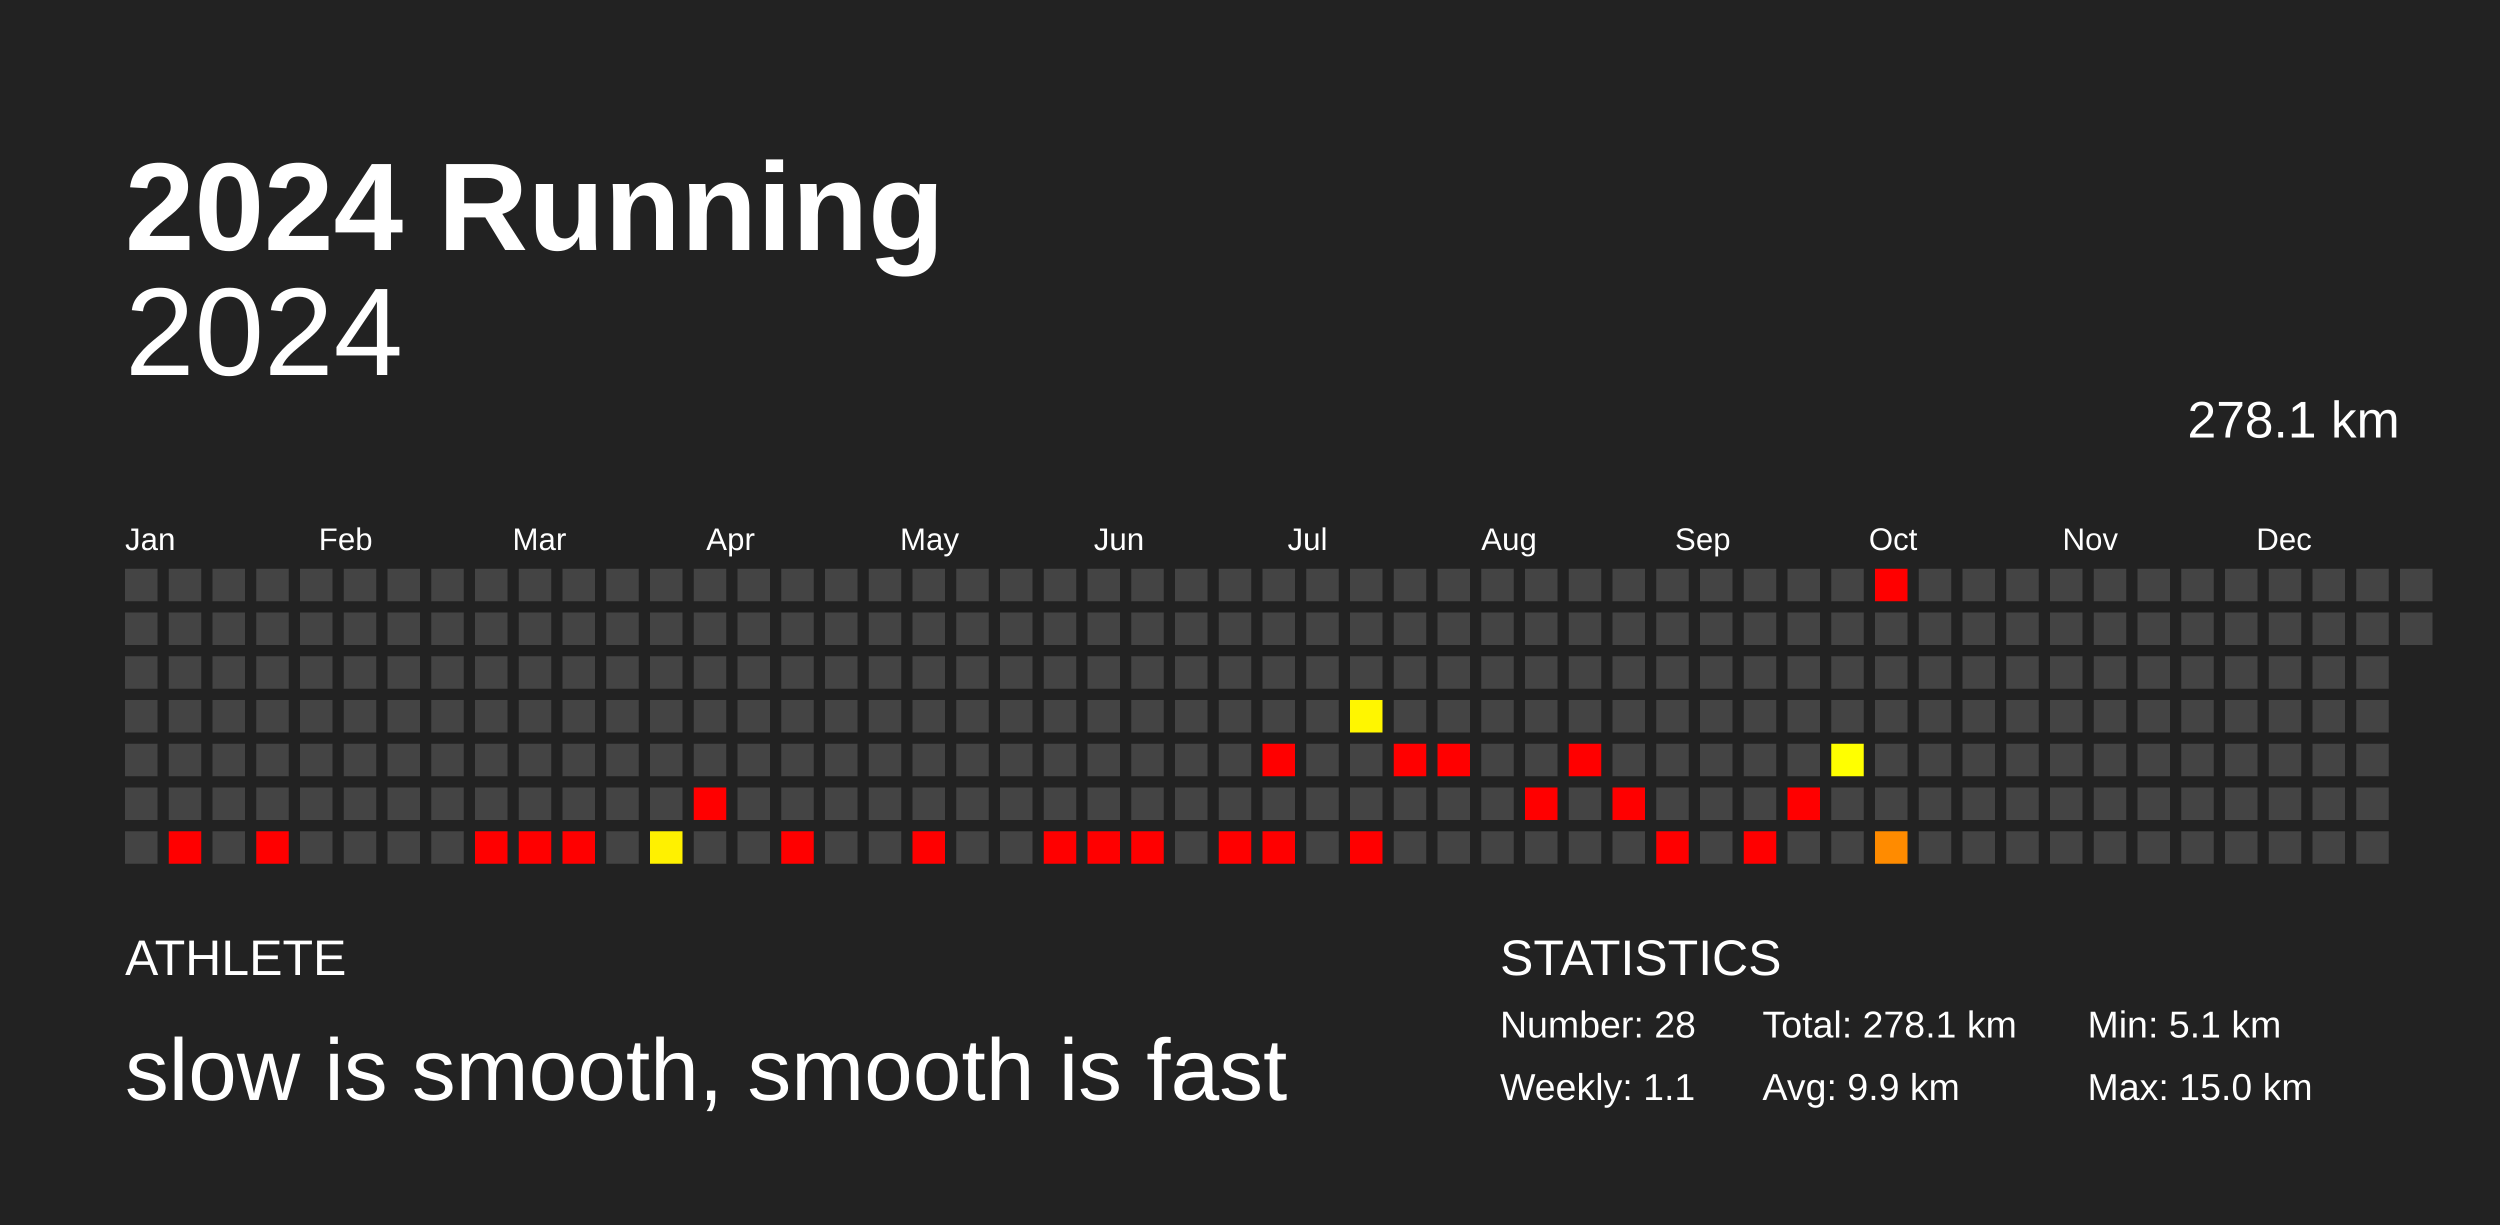
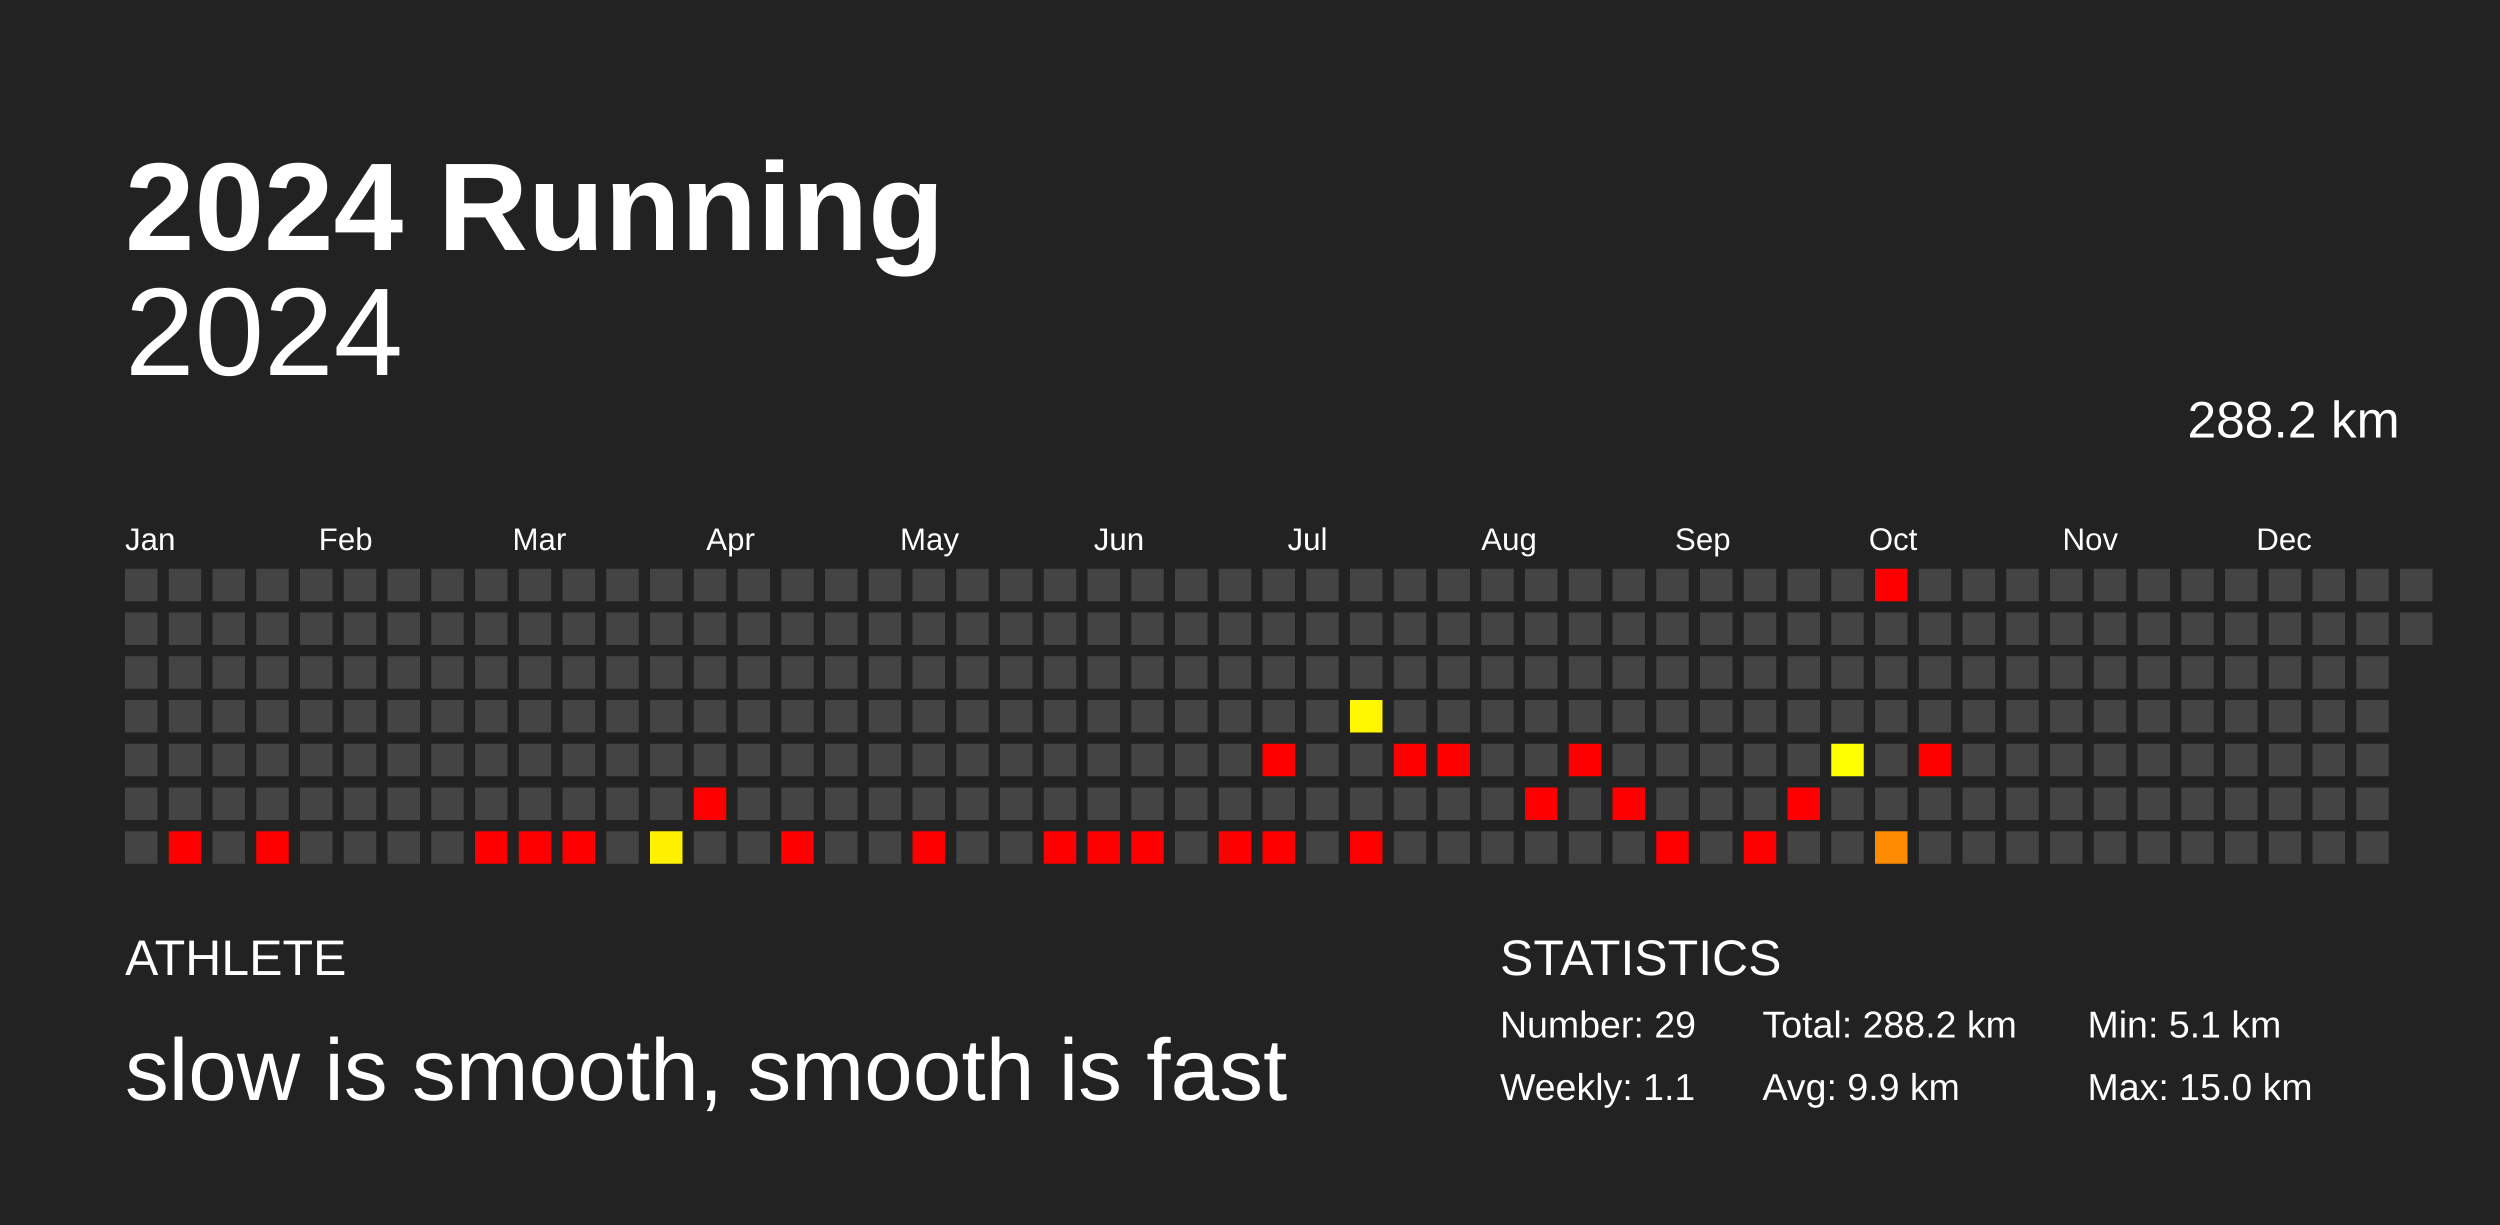
<svg xmlns="http://www.w3.org/2000/svg" baseProfile="full" height="98mm" version="1.1" viewBox="0,0,200,98" width="200mm">
  <defs />
  <rect fill="#222222" height="98" width="200" x="0" y="0" />
  <text fill="#FFFFFF" style="font-size:10px; font-family:Arial; font-weight:bold;" x="10" y="20">2024 Running</text>
  <text fill="#FFFFFF" style="font-size:4px; font-family:Arial" x="10" y="78">ATHLETE</text>
  <text fill="#FFFFFF" style="font-size:7px; font-family:Arial" x="10" y="88">slow is smooth, smooth is fast</text>
  <text fill="#FFFFFF" style="font-size:4px; font-family:Arial" x="120" y="78">STATISTICS</text>
-   <text fill="#FFFFFF" style="font-size:3px; font-family:Arial" x="120" y="83">Number: 28</text>
+   <text fill="#FFFFFF" style="font-size:3px; font-family:Arial" x="120" y="83">Number: 29</text>
  <text fill="#FFFFFF" style="font-size:3px; font-family:Arial" x="120" y="88">Weekly: 1.1</text>
-   <text fill="#FFFFFF" style="font-size:3px; font-family:Arial" x="141" y="83">Total: 278.1 km</text>
+   <text fill="#FFFFFF" style="font-size:3px; font-family:Arial" x="141" y="83">Total: 288.2 km</text>
  <text fill="#FFFFFF" style="font-size:3px; font-family:Arial" x="141" y="88">Avg: 9.9 km</text>
  <text fill="#FFFFFF" style="font-size:3px; font-family:Arial" x="167" y="83">Min: 5.1 km</text>
  <text fill="#FFFFFF" style="font-size:3px; font-family:Arial" x="167" y="88">Max: 15.0 km</text>
  <text alignment-baseline="hanging" fill="#FFFFFF" style="font-size:10.0px; font-family:Arial;" x="10" y="30">2024</text>
-   <text alignment-baseline="hanging" fill="#FFFFFF" style="font-size:4.125px; font-family:Arial;" x="175" y="35">278.1 km</text>
+   <text alignment-baseline="hanging" fill="#FFFFFF" style="font-size:4.125px; font-family:Arial;" x="175" y="35">288.2 km</text>
  <text fill="#FFFFFF" style="font-size:2.5px; font-family:Arial" x="10.0" y="44">Jan</text>
  <text fill="#FFFFFF" style="font-size:2.5px; font-family:Arial" x="25.5" y="44">Feb</text>
  <text fill="#FFFFFF" style="font-size:2.5px; font-family:Arial" x="41.0" y="44">Mar</text>
  <text fill="#FFFFFF" style="font-size:2.5px; font-family:Arial" x="56.5" y="44">Apr</text>
  <text fill="#FFFFFF" style="font-size:2.5px; font-family:Arial" x="72.0" y="44">May</text>
  <text fill="#FFFFFF" style="font-size:2.5px; font-family:Arial" x="87.5" y="44">Jun</text>
  <text fill="#FFFFFF" style="font-size:2.5px; font-family:Arial" x="103.0" y="44">Jul</text>
  <text fill="#FFFFFF" style="font-size:2.5px; font-family:Arial" x="118.5" y="44">Aug</text>
  <text fill="#FFFFFF" style="font-size:2.5px; font-family:Arial" x="134.0" y="44">Sep</text>
  <text fill="#FFFFFF" style="font-size:2.5px; font-family:Arial" x="149.5" y="44">Oct</text>
  <text fill="#FFFFFF" style="font-size:2.5px; font-family:Arial" x="165.0" y="44">Nov</text>
  <text fill="#FFFFFF" style="font-size:2.5px; font-family:Arial" x="180.5" y="44">Dec</text>
  <rect fill="#444444" height="2.6" width="2.6" x="10.0" y="45.5" />
  <rect fill="#444444" height="2.6" width="2.6" x="10.0" y="49.0" />
  <rect fill="#444444" height="2.6" width="2.6" x="10.0" y="52.5" />
  <rect fill="#444444" height="2.6" width="2.6" x="10.0" y="56.0" />
  <rect fill="#444444" height="2.6" width="2.6" x="10.0" y="59.5" />
  <rect fill="#444444" height="2.6" width="2.6" x="10.0" y="63.0" />
  <rect fill="#444444" height="2.6" width="2.6" x="10.0" y="66.5" />
  <rect fill="#444444" height="2.6" width="2.6" x="13.5" y="45.5" />
  <rect fill="#444444" height="2.6" width="2.6" x="13.5" y="49.0" />
  <rect fill="#444444" height="2.6" width="2.6" x="13.5" y="52.5" />
  <rect fill="#444444" height="2.6" width="2.6" x="13.5" y="56.0" />
  <rect fill="#444444" height="2.6" width="2.6" x="13.5" y="59.5" />
  <rect fill="#444444" height="2.6" width="2.6" x="13.5" y="63.0" />
  <rect fill="red" height="2.6" width="2.6" x="13.5" y="66.5" />
  <rect fill="#444444" height="2.6" width="2.6" x="17.0" y="45.5" />
  <rect fill="#444444" height="2.6" width="2.6" x="17.0" y="49.0" />
  <rect fill="#444444" height="2.6" width="2.6" x="17.0" y="52.5" />
  <rect fill="#444444" height="2.6" width="2.6" x="17.0" y="56.0" />
  <rect fill="#444444" height="2.6" width="2.6" x="17.0" y="59.5" />
  <rect fill="#444444" height="2.6" width="2.6" x="17.0" y="63.0" />
  <rect fill="#444444" height="2.6" width="2.6" x="17.0" y="66.5" />
  <rect fill="#444444" height="2.6" width="2.6" x="20.5" y="45.5" />
  <rect fill="#444444" height="2.6" width="2.6" x="20.5" y="49.0" />
  <rect fill="#444444" height="2.6" width="2.6" x="20.5" y="52.5" />
  <rect fill="#444444" height="2.6" width="2.6" x="20.5" y="56.0" />
  <rect fill="#444444" height="2.6" width="2.6" x="20.5" y="59.5" />
  <rect fill="#444444" height="2.6" width="2.6" x="20.5" y="63.0" />
  <rect fill="red" height="2.6" width="2.6" x="20.5" y="66.5" />
  <rect fill="#444444" height="2.6" width="2.6" x="24.0" y="45.5" />
  <rect fill="#444444" height="2.6" width="2.6" x="24.0" y="49.0" />
  <rect fill="#444444" height="2.6" width="2.6" x="24.0" y="52.5" />
  <rect fill="#444444" height="2.6" width="2.6" x="24.0" y="56.0" />
  <rect fill="#444444" height="2.6" width="2.6" x="24.0" y="59.5" />
  <rect fill="#444444" height="2.6" width="2.6" x="24.0" y="63.0" />
  <rect fill="#444444" height="2.6" width="2.6" x="24.0" y="66.5" />
  <rect fill="#444444" height="2.6" width="2.6" x="27.5" y="45.5" />
  <rect fill="#444444" height="2.6" width="2.6" x="27.5" y="49.0" />
  <rect fill="#444444" height="2.6" width="2.6" x="27.5" y="52.5" />
  <rect fill="#444444" height="2.6" width="2.6" x="27.5" y="56.0" />
  <rect fill="#444444" height="2.6" width="2.6" x="27.5" y="59.5" />
  <rect fill="#444444" height="2.6" width="2.6" x="27.5" y="63.0" />
  <rect fill="#444444" height="2.6" width="2.6" x="27.5" y="66.5" />
  <rect fill="#444444" height="2.6" width="2.6" x="31.0" y="45.5" />
  <rect fill="#444444" height="2.6" width="2.6" x="31.0" y="49.0" />
  <rect fill="#444444" height="2.6" width="2.6" x="31.0" y="52.5" />
  <rect fill="#444444" height="2.6" width="2.6" x="31.0" y="56.0" />
  <rect fill="#444444" height="2.6" width="2.6" x="31.0" y="59.5" />
  <rect fill="#444444" height="2.6" width="2.6" x="31.0" y="63.0" />
  <rect fill="#444444" height="2.6" width="2.6" x="31.0" y="66.5" />
  <rect fill="#444444" height="2.6" width="2.6" x="34.5" y="45.5" />
  <rect fill="#444444" height="2.6" width="2.6" x="34.5" y="49.0" />
  <rect fill="#444444" height="2.6" width="2.6" x="34.5" y="52.5" />
  <rect fill="#444444" height="2.6" width="2.6" x="34.5" y="56.0" />
  <rect fill="#444444" height="2.6" width="2.6" x="34.5" y="59.5" />
  <rect fill="#444444" height="2.6" width="2.6" x="34.5" y="63.0" />
  <rect fill="#444444" height="2.6" width="2.6" x="34.5" y="66.5" />
  <rect fill="#444444" height="2.6" width="2.6" x="38.0" y="45.5" />
  <rect fill="#444444" height="2.6" width="2.6" x="38.0" y="49.0" />
  <rect fill="#444444" height="2.6" width="2.6" x="38.0" y="52.5" />
  <rect fill="#444444" height="2.6" width="2.6" x="38.0" y="56.0" />
  <rect fill="#444444" height="2.6" width="2.6" x="38.0" y="59.5" />
  <rect fill="#444444" height="2.6" width="2.6" x="38.0" y="63.0" />
  <rect fill="red" height="2.6" width="2.6" x="38.0" y="66.5" />
  <rect fill="#444444" height="2.6" width="2.6" x="41.5" y="45.5" />
  <rect fill="#444444" height="2.6" width="2.6" x="41.5" y="49.0" />
  <rect fill="#444444" height="2.6" width="2.6" x="41.5" y="52.5" />
  <rect fill="#444444" height="2.6" width="2.6" x="41.5" y="56.0" />
  <rect fill="#444444" height="2.6" width="2.6" x="41.5" y="59.5" />
  <rect fill="#444444" height="2.6" width="2.6" x="41.5" y="63.0" />
  <rect fill="red" height="2.6" width="2.6" x="41.5" y="66.5" />
  <rect fill="#444444" height="2.6" width="2.6" x="45.0" y="45.5" />
  <rect fill="#444444" height="2.6" width="2.6" x="45.0" y="49.0" />
  <rect fill="#444444" height="2.6" width="2.6" x="45.0" y="52.5" />
  <rect fill="#444444" height="2.6" width="2.6" x="45.0" y="56.0" />
  <rect fill="#444444" height="2.6" width="2.6" x="45.0" y="59.5" />
  <rect fill="#444444" height="2.6" width="2.6" x="45.0" y="63.0" />
  <rect fill="red" height="2.6" width="2.6" x="45.0" y="66.5" />
  <rect fill="#444444" height="2.6" width="2.6" x="48.5" y="45.5" />
  <rect fill="#444444" height="2.6" width="2.6" x="48.5" y="49.0" />
  <rect fill="#444444" height="2.6" width="2.6" x="48.5" y="52.5" />
  <rect fill="#444444" height="2.6" width="2.6" x="48.5" y="56.0" />
  <rect fill="#444444" height="2.6" width="2.6" x="48.5" y="59.5" />
  <rect fill="#444444" height="2.6" width="2.6" x="48.5" y="63.0" />
  <rect fill="#444444" height="2.6" width="2.6" x="48.5" y="66.5" />
  <rect fill="#444444" height="2.6" width="2.6" x="52.0" y="45.5" />
  <rect fill="#444444" height="2.6" width="2.6" x="52.0" y="49.0" />
  <rect fill="#444444" height="2.6" width="2.6" x="52.0" y="52.5" />
  <rect fill="#444444" height="2.6" width="2.6" x="52.0" y="56.0" />
  <rect fill="#444444" height="2.6" width="2.6" x="52.0" y="59.5" />
  <rect fill="#444444" height="2.6" width="2.6" x="52.0" y="63.0" />
  <rect fill="#fff100" height="2.6" width="2.6" x="52.0" y="66.5" />
  <rect fill="#444444" height="2.6" width="2.6" x="55.5" y="45.5" />
  <rect fill="#444444" height="2.6" width="2.6" x="55.5" y="49.0" />
  <rect fill="#444444" height="2.6" width="2.6" x="55.5" y="52.5" />
  <rect fill="#444444" height="2.6" width="2.6" x="55.5" y="56.0" />
  <rect fill="#444444" height="2.6" width="2.6" x="55.5" y="59.5" />
  <rect fill="red" height="2.6" width="2.6" x="55.5" y="63.0" />
  <rect fill="#444444" height="2.6" width="2.6" x="55.5" y="66.5" />
  <rect fill="#444444" height="2.6" width="2.6" x="59.0" y="45.5" />
  <rect fill="#444444" height="2.6" width="2.6" x="59.0" y="49.0" />
  <rect fill="#444444" height="2.6" width="2.6" x="59.0" y="52.5" />
  <rect fill="#444444" height="2.6" width="2.6" x="59.0" y="56.0" />
  <rect fill="#444444" height="2.6" width="2.6" x="59.0" y="59.5" />
  <rect fill="#444444" height="2.6" width="2.6" x="59.0" y="63.0" />
  <rect fill="#444444" height="2.6" width="2.6" x="59.0" y="66.5" />
  <rect fill="#444444" height="2.6" width="2.6" x="62.5" y="45.5" />
  <rect fill="#444444" height="2.6" width="2.6" x="62.5" y="49.0" />
  <rect fill="#444444" height="2.6" width="2.6" x="62.5" y="52.5" />
  <rect fill="#444444" height="2.6" width="2.6" x="62.5" y="56.0" />
  <rect fill="#444444" height="2.6" width="2.6" x="62.5" y="59.5" />
  <rect fill="#444444" height="2.6" width="2.6" x="62.5" y="63.0" />
  <rect fill="red" height="2.6" width="2.6" x="62.5" y="66.5" />
  <rect fill="#444444" height="2.6" width="2.6" x="66.0" y="45.5" />
  <rect fill="#444444" height="2.6" width="2.6" x="66.0" y="49.0" />
  <rect fill="#444444" height="2.6" width="2.6" x="66.0" y="52.5" />
  <rect fill="#444444" height="2.6" width="2.6" x="66.0" y="56.0" />
  <rect fill="#444444" height="2.6" width="2.6" x="66.0" y="59.5" />
  <rect fill="#444444" height="2.6" width="2.6" x="66.0" y="63.0" />
  <rect fill="#444444" height="2.6" width="2.6" x="66.0" y="66.5" />
  <rect fill="#444444" height="2.6" width="2.6" x="69.5" y="45.5" />
  <rect fill="#444444" height="2.6" width="2.6" x="69.5" y="49.0" />
  <rect fill="#444444" height="2.6" width="2.6" x="69.5" y="52.5" />
  <rect fill="#444444" height="2.6" width="2.6" x="69.5" y="56.0" />
  <rect fill="#444444" height="2.6" width="2.6" x="69.5" y="59.5" />
  <rect fill="#444444" height="2.6" width="2.6" x="69.5" y="63.0" />
  <rect fill="#444444" height="2.6" width="2.6" x="69.5" y="66.5" />
  <rect fill="#444444" height="2.6" width="2.6" x="73.0" y="45.5" />
  <rect fill="#444444" height="2.6" width="2.6" x="73.0" y="49.0" />
  <rect fill="#444444" height="2.6" width="2.6" x="73.0" y="52.5" />
  <rect fill="#444444" height="2.6" width="2.6" x="73.0" y="56.0" />
  <rect fill="#444444" height="2.6" width="2.6" x="73.0" y="59.5" />
  <rect fill="#444444" height="2.6" width="2.6" x="73.0" y="63.0" />
  <rect fill="red" height="2.6" width="2.6" x="73.0" y="66.5" />
  <rect fill="#444444" height="2.6" width="2.6" x="76.5" y="45.5" />
  <rect fill="#444444" height="2.6" width="2.6" x="76.5" y="49.0" />
  <rect fill="#444444" height="2.6" width="2.6" x="76.5" y="52.5" />
  <rect fill="#444444" height="2.6" width="2.6" x="76.5" y="56.0" />
  <rect fill="#444444" height="2.6" width="2.6" x="76.5" y="59.5" />
  <rect fill="#444444" height="2.6" width="2.6" x="76.5" y="63.0" />
  <rect fill="#444444" height="2.6" width="2.6" x="76.5" y="66.5" />
  <rect fill="#444444" height="2.6" width="2.6" x="80.0" y="45.5" />
  <rect fill="#444444" height="2.6" width="2.6" x="80.0" y="49.0" />
  <rect fill="#444444" height="2.6" width="2.6" x="80.0" y="52.5" />
  <rect fill="#444444" height="2.6" width="2.6" x="80.0" y="56.0" />
  <rect fill="#444444" height="2.6" width="2.6" x="80.0" y="59.5" />
  <rect fill="#444444" height="2.6" width="2.6" x="80.0" y="63.0" />
  <rect fill="#444444" height="2.6" width="2.6" x="80.0" y="66.5" />
  <rect fill="#444444" height="2.6" width="2.6" x="83.5" y="45.5" />
  <rect fill="#444444" height="2.6" width="2.6" x="83.5" y="49.0" />
  <rect fill="#444444" height="2.6" width="2.6" x="83.5" y="52.5" />
  <rect fill="#444444" height="2.6" width="2.6" x="83.5" y="56.0" />
  <rect fill="#444444" height="2.6" width="2.6" x="83.5" y="59.5" />
  <rect fill="#444444" height="2.6" width="2.6" x="83.5" y="63.0" />
  <rect fill="red" height="2.6" width="2.6" x="83.5" y="66.5" />
  <rect fill="#444444" height="2.6" width="2.6" x="87.0" y="45.5" />
  <rect fill="#444444" height="2.6" width="2.6" x="87.0" y="49.0" />
  <rect fill="#444444" height="2.6" width="2.6" x="87.0" y="52.5" />
  <rect fill="#444444" height="2.6" width="2.6" x="87.0" y="56.0" />
  <rect fill="#444444" height="2.6" width="2.6" x="87.0" y="59.5" />
  <rect fill="#444444" height="2.6" width="2.6" x="87.0" y="63.0" />
  <rect fill="red" height="2.6" width="2.6" x="87.0" y="66.5" />
  <rect fill="#444444" height="2.6" width="2.6" x="90.5" y="45.5" />
  <rect fill="#444444" height="2.6" width="2.6" x="90.5" y="49.0" />
  <rect fill="#444444" height="2.6" width="2.6" x="90.5" y="52.5" />
  <rect fill="#444444" height="2.6" width="2.6" x="90.5" y="56.0" />
  <rect fill="#444444" height="2.6" width="2.6" x="90.5" y="59.5" />
  <rect fill="#444444" height="2.6" width="2.6" x="90.5" y="63.0" />
  <rect fill="red" height="2.6" width="2.6" x="90.5" y="66.5" />
  <rect fill="#444444" height="2.6" width="2.6" x="94.0" y="45.5" />
  <rect fill="#444444" height="2.6" width="2.6" x="94.0" y="49.0" />
  <rect fill="#444444" height="2.6" width="2.6" x="94.0" y="52.5" />
  <rect fill="#444444" height="2.6" width="2.6" x="94.0" y="56.0" />
  <rect fill="#444444" height="2.6" width="2.6" x="94.0" y="59.5" />
  <rect fill="#444444" height="2.6" width="2.6" x="94.0" y="63.0" />
  <rect fill="#444444" height="2.6" width="2.6" x="94.0" y="66.5" />
  <rect fill="#444444" height="2.6" width="2.6" x="97.5" y="45.5" />
  <rect fill="#444444" height="2.6" width="2.6" x="97.5" y="49.0" />
  <rect fill="#444444" height="2.6" width="2.6" x="97.5" y="52.5" />
  <rect fill="#444444" height="2.6" width="2.6" x="97.5" y="56.0" />
  <rect fill="#444444" height="2.6" width="2.6" x="97.5" y="59.5" />
  <rect fill="#444444" height="2.6" width="2.6" x="97.5" y="63.0" />
  <rect fill="red" height="2.6" width="2.6" x="97.5" y="66.5" />
  <rect fill="#444444" height="2.6" width="2.6" x="101.0" y="45.5" />
  <rect fill="#444444" height="2.6" width="2.6" x="101.0" y="49.0" />
  <rect fill="#444444" height="2.6" width="2.6" x="101.0" y="52.5" />
  <rect fill="#444444" height="2.6" width="2.6" x="101.0" y="56.0" />
  <rect fill="red" height="2.6" width="2.6" x="101.0" y="59.5" />
  <rect fill="#444444" height="2.6" width="2.6" x="101.0" y="63.0" />
  <rect fill="red" height="2.6" width="2.6" x="101.0" y="66.5" />
  <rect fill="#444444" height="2.6" width="2.6" x="104.5" y="45.5" />
  <rect fill="#444444" height="2.6" width="2.6" x="104.5" y="49.0" />
  <rect fill="#444444" height="2.6" width="2.6" x="104.5" y="52.5" />
  <rect fill="#444444" height="2.6" width="2.6" x="104.5" y="56.0" />
  <rect fill="#444444" height="2.6" width="2.6" x="104.5" y="59.5" />
  <rect fill="#444444" height="2.6" width="2.6" x="104.5" y="63.0" />
  <rect fill="#444444" height="2.6" width="2.6" x="104.5" y="66.5" />
  <rect fill="#444444" height="2.6" width="2.6" x="108.0" y="45.5" />
  <rect fill="#444444" height="2.6" width="2.6" x="108.0" y="49.0" />
  <rect fill="#444444" height="2.6" width="2.6" x="108.0" y="52.5" />
  <rect fill="#fff600" height="2.6" width="2.6" x="108.0" y="56.0" />
  <rect fill="#444444" height="2.6" width="2.6" x="108.0" y="59.5" />
  <rect fill="#444444" height="2.6" width="2.6" x="108.0" y="63.0" />
  <rect fill="red" height="2.6" width="2.6" x="108.0" y="66.5" />
  <rect fill="#444444" height="2.6" width="2.6" x="111.5" y="45.5" />
  <rect fill="#444444" height="2.6" width="2.6" x="111.5" y="49.0" />
  <rect fill="#444444" height="2.6" width="2.6" x="111.5" y="52.5" />
  <rect fill="#444444" height="2.6" width="2.6" x="111.5" y="56.0" />
  <rect fill="red" height="2.6" width="2.6" x="111.5" y="59.5" />
  <rect fill="#444444" height="2.6" width="2.6" x="111.5" y="63.0" />
  <rect fill="#444444" height="2.6" width="2.6" x="111.5" y="66.5" />
  <rect fill="#444444" height="2.6" width="2.6" x="115.0" y="45.5" />
  <rect fill="#444444" height="2.6" width="2.6" x="115.0" y="49.0" />
  <rect fill="#444444" height="2.6" width="2.6" x="115.0" y="52.5" />
  <rect fill="#444444" height="2.6" width="2.6" x="115.0" y="56.0" />
  <rect fill="red" height="2.6" width="2.6" x="115.0" y="59.5" />
  <rect fill="#444444" height="2.6" width="2.6" x="115.0" y="63.0" />
  <rect fill="#444444" height="2.6" width="2.6" x="115.0" y="66.5" />
  <rect fill="#444444" height="2.6" width="2.6" x="118.5" y="45.5" />
  <rect fill="#444444" height="2.6" width="2.6" x="118.5" y="49.0" />
  <rect fill="#444444" height="2.6" width="2.6" x="118.5" y="52.5" />
  <rect fill="#444444" height="2.6" width="2.6" x="118.5" y="56.0" />
  <rect fill="#444444" height="2.6" width="2.6" x="118.5" y="59.5" />
  <rect fill="#444444" height="2.6" width="2.6" x="118.5" y="63.0" />
  <rect fill="#444444" height="2.6" width="2.6" x="118.5" y="66.5" />
  <rect fill="#444444" height="2.6" width="2.6" x="122.0" y="45.5" />
  <rect fill="#444444" height="2.6" width="2.6" x="122.0" y="49.0" />
  <rect fill="#444444" height="2.6" width="2.6" x="122.0" y="52.5" />
  <rect fill="#444444" height="2.6" width="2.6" x="122.0" y="56.0" />
  <rect fill="#444444" height="2.6" width="2.6" x="122.0" y="59.5" />
  <rect fill="red" height="2.6" width="2.6" x="122.0" y="63.0" />
  <rect fill="#444444" height="2.6" width="2.6" x="122.0" y="66.5" />
  <rect fill="#444444" height="2.6" width="2.6" x="125.5" y="45.5" />
  <rect fill="#444444" height="2.6" width="2.6" x="125.5" y="49.0" />
  <rect fill="#444444" height="2.6" width="2.6" x="125.5" y="52.5" />
  <rect fill="#444444" height="2.6" width="2.6" x="125.5" y="56.0" />
  <rect fill="red" height="2.6" width="2.6" x="125.5" y="59.5" />
  <rect fill="#444444" height="2.6" width="2.6" x="125.5" y="63.0" />
  <rect fill="#444444" height="2.6" width="2.6" x="125.5" y="66.5" />
  <rect fill="#444444" height="2.6" width="2.6" x="129.0" y="45.5" />
  <rect fill="#444444" height="2.6" width="2.6" x="129.0" y="49.0" />
  <rect fill="#444444" height="2.6" width="2.6" x="129.0" y="52.5" />
  <rect fill="#444444" height="2.6" width="2.6" x="129.0" y="56.0" />
  <rect fill="#444444" height="2.6" width="2.6" x="129.0" y="59.5" />
  <rect fill="red" height="2.6" width="2.6" x="129.0" y="63.0" />
  <rect fill="#444444" height="2.6" width="2.6" x="129.0" y="66.5" />
  <rect fill="#444444" height="2.6" width="2.6" x="132.5" y="45.5" />
  <rect fill="#444444" height="2.6" width="2.6" x="132.5" y="49.0" />
  <rect fill="#444444" height="2.6" width="2.6" x="132.5" y="52.5" />
  <rect fill="#444444" height="2.6" width="2.6" x="132.5" y="56.0" />
  <rect fill="#444444" height="2.6" width="2.6" x="132.5" y="59.5" />
  <rect fill="#444444" height="2.6" width="2.6" x="132.5" y="63.0" />
  <rect fill="red" height="2.6" width="2.6" x="132.5" y="66.5" />
  <rect fill="#444444" height="2.6" width="2.6" x="136.0" y="45.5" />
  <rect fill="#444444" height="2.6" width="2.6" x="136.0" y="49.0" />
  <rect fill="#444444" height="2.6" width="2.6" x="136.0" y="52.5" />
  <rect fill="#444444" height="2.6" width="2.6" x="136.0" y="56.0" />
  <rect fill="#444444" height="2.6" width="2.6" x="136.0" y="59.5" />
  <rect fill="#444444" height="2.6" width="2.6" x="136.0" y="63.0" />
  <rect fill="#444444" height="2.6" width="2.6" x="136.0" y="66.5" />
  <rect fill="#444444" height="2.6" width="2.6" x="139.5" y="45.5" />
  <rect fill="#444444" height="2.6" width="2.6" x="139.5" y="49.0" />
  <rect fill="#444444" height="2.6" width="2.6" x="139.5" y="52.5" />
  <rect fill="#444444" height="2.6" width="2.6" x="139.5" y="56.0" />
  <rect fill="#444444" height="2.6" width="2.6" x="139.5" y="59.5" />
  <rect fill="#444444" height="2.6" width="2.6" x="139.5" y="63.0" />
  <rect fill="red" height="2.6" width="2.6" x="139.5" y="66.5" />
  <rect fill="#444444" height="2.6" width="2.6" x="143.0" y="45.5" />
  <rect fill="#444444" height="2.6" width="2.6" x="143.0" y="49.0" />
  <rect fill="#444444" height="2.6" width="2.6" x="143.0" y="52.5" />
  <rect fill="#444444" height="2.6" width="2.6" x="143.0" y="56.0" />
  <rect fill="#444444" height="2.6" width="2.6" x="143.0" y="59.5" />
  <rect fill="red" height="2.6" width="2.6" x="143.0" y="63.0" />
  <rect fill="#444444" height="2.6" width="2.6" x="143.0" y="66.5" />
  <rect fill="#444444" height="2.6" width="2.6" x="146.5" y="45.5" />
  <rect fill="#444444" height="2.6" width="2.6" x="146.5" y="49.0" />
  <rect fill="#444444" height="2.6" width="2.6" x="146.5" y="52.5" />
  <rect fill="#444444" height="2.6" width="2.6" x="146.5" y="56.0" />
  <rect fill="#ffff00" height="2.6" width="2.6" x="146.5" y="59.5" />
  <rect fill="#444444" height="2.6" width="2.6" x="146.5" y="63.0" />
  <rect fill="#444444" height="2.6" width="2.6" x="146.5" y="66.5" />
  <rect fill="red" height="2.6" width="2.6" x="150.0" y="45.5" />
  <rect fill="#444444" height="2.6" width="2.6" x="150.0" y="49.0" />
  <rect fill="#444444" height="2.6" width="2.6" x="150.0" y="52.5" />
  <rect fill="#444444" height="2.6" width="2.6" x="150.0" y="56.0" />
  <rect fill="#444444" height="2.6" width="2.6" x="150.0" y="59.5" />
  <rect fill="#444444" height="2.6" width="2.6" x="150.0" y="63.0" />
  <rect fill="#ff8b00" height="2.6" width="2.6" x="150.0" y="66.5" />
  <rect fill="#444444" height="2.6" width="2.6" x="153.5" y="45.5" />
  <rect fill="#444444" height="2.6" width="2.6" x="153.5" y="49.0" />
  <rect fill="#444444" height="2.6" width="2.6" x="153.5" y="52.5" />
  <rect fill="#444444" height="2.6" width="2.6" x="153.5" y="56.0" />
-   <rect fill="#444444" height="2.6" width="2.6" x="153.5" y="59.5" />
+   <rect fill="red" height="2.6" width="2.6" x="153.5" y="59.5" />
  <rect fill="#444444" height="2.6" width="2.6" x="153.5" y="63.0" />
  <rect fill="#444444" height="2.6" width="2.6" x="153.5" y="66.5" />
  <rect fill="#444444" height="2.6" width="2.6" x="157.0" y="45.5" />
  <rect fill="#444444" height="2.6" width="2.6" x="157.0" y="49.0" />
  <rect fill="#444444" height="2.6" width="2.6" x="157.0" y="52.5" />
  <rect fill="#444444" height="2.6" width="2.6" x="157.0" y="56.0" />
  <rect fill="#444444" height="2.6" width="2.6" x="157.0" y="59.5" />
  <rect fill="#444444" height="2.6" width="2.6" x="157.0" y="63.0" />
  <rect fill="#444444" height="2.6" width="2.6" x="157.0" y="66.5" />
  <rect fill="#444444" height="2.6" width="2.6" x="160.5" y="45.5" />
  <rect fill="#444444" height="2.6" width="2.6" x="160.5" y="49.0" />
  <rect fill="#444444" height="2.6" width="2.6" x="160.5" y="52.5" />
  <rect fill="#444444" height="2.6" width="2.6" x="160.5" y="56.0" />
  <rect fill="#444444" height="2.6" width="2.6" x="160.5" y="59.5" />
  <rect fill="#444444" height="2.6" width="2.6" x="160.5" y="63.0" />
  <rect fill="#444444" height="2.6" width="2.6" x="160.5" y="66.5" />
  <rect fill="#444444" height="2.6" width="2.6" x="164.0" y="45.5" />
  <rect fill="#444444" height="2.6" width="2.6" x="164.0" y="49.0" />
  <rect fill="#444444" height="2.6" width="2.6" x="164.0" y="52.5" />
  <rect fill="#444444" height="2.6" width="2.6" x="164.0" y="56.0" />
  <rect fill="#444444" height="2.6" width="2.6" x="164.0" y="59.5" />
  <rect fill="#444444" height="2.6" width="2.6" x="164.0" y="63.0" />
  <rect fill="#444444" height="2.6" width="2.6" x="164.0" y="66.5" />
  <rect fill="#444444" height="2.6" width="2.6" x="167.5" y="45.5" />
  <rect fill="#444444" height="2.6" width="2.6" x="167.5" y="49.0" />
  <rect fill="#444444" height="2.6" width="2.6" x="167.5" y="52.5" />
  <rect fill="#444444" height="2.6" width="2.6" x="167.5" y="56.0" />
  <rect fill="#444444" height="2.6" width="2.6" x="167.5" y="59.5" />
  <rect fill="#444444" height="2.6" width="2.6" x="167.5" y="63.0" />
  <rect fill="#444444" height="2.6" width="2.6" x="167.5" y="66.5" />
  <rect fill="#444444" height="2.6" width="2.6" x="171.0" y="45.5" />
  <rect fill="#444444" height="2.6" width="2.6" x="171.0" y="49.0" />
  <rect fill="#444444" height="2.6" width="2.6" x="171.0" y="52.5" />
  <rect fill="#444444" height="2.6" width="2.6" x="171.0" y="56.0" />
  <rect fill="#444444" height="2.6" width="2.6" x="171.0" y="59.5" />
  <rect fill="#444444" height="2.6" width="2.6" x="171.0" y="63.0" />
  <rect fill="#444444" height="2.6" width="2.6" x="171.0" y="66.5" />
  <rect fill="#444444" height="2.6" width="2.6" x="174.5" y="45.5" />
  <rect fill="#444444" height="2.6" width="2.6" x="174.5" y="49.0" />
  <rect fill="#444444" height="2.6" width="2.6" x="174.5" y="52.5" />
  <rect fill="#444444" height="2.6" width="2.6" x="174.5" y="56.0" />
  <rect fill="#444444" height="2.6" width="2.6" x="174.5" y="59.5" />
  <rect fill="#444444" height="2.6" width="2.6" x="174.5" y="63.0" />
  <rect fill="#444444" height="2.6" width="2.6" x="174.5" y="66.5" />
  <rect fill="#444444" height="2.6" width="2.6" x="178.0" y="45.5" />
  <rect fill="#444444" height="2.6" width="2.6" x="178.0" y="49.0" />
  <rect fill="#444444" height="2.6" width="2.6" x="178.0" y="52.5" />
  <rect fill="#444444" height="2.6" width="2.6" x="178.0" y="56.0" />
  <rect fill="#444444" height="2.6" width="2.6" x="178.0" y="59.5" />
  <rect fill="#444444" height="2.6" width="2.6" x="178.0" y="63.0" />
  <rect fill="#444444" height="2.6" width="2.6" x="178.0" y="66.5" />
  <rect fill="#444444" height="2.6" width="2.6" x="181.5" y="45.5" />
  <rect fill="#444444" height="2.6" width="2.6" x="181.5" y="49.0" />
  <rect fill="#444444" height="2.6" width="2.6" x="181.5" y="52.5" />
  <rect fill="#444444" height="2.6" width="2.6" x="181.5" y="56.0" />
  <rect fill="#444444" height="2.6" width="2.6" x="181.5" y="59.5" />
  <rect fill="#444444" height="2.6" width="2.6" x="181.5" y="63.0" />
  <rect fill="#444444" height="2.6" width="2.6" x="181.5" y="66.5" />
  <rect fill="#444444" height="2.6" width="2.6" x="185.0" y="45.5" />
  <rect fill="#444444" height="2.6" width="2.6" x="185.0" y="49.0" />
  <rect fill="#444444" height="2.6" width="2.6" x="185.0" y="52.5" />
  <rect fill="#444444" height="2.6" width="2.6" x="185.0" y="56.0" />
  <rect fill="#444444" height="2.6" width="2.6" x="185.0" y="59.5" />
  <rect fill="#444444" height="2.6" width="2.6" x="185.0" y="63.0" />
  <rect fill="#444444" height="2.6" width="2.6" x="185.0" y="66.5" />
  <rect fill="#444444" height="2.6" width="2.6" x="188.5" y="45.5" />
  <rect fill="#444444" height="2.6" width="2.6" x="188.5" y="49.0" />
  <rect fill="#444444" height="2.6" width="2.6" x="188.5" y="52.5" />
  <rect fill="#444444" height="2.6" width="2.6" x="188.5" y="56.0" />
  <rect fill="#444444" height="2.6" width="2.6" x="188.5" y="59.5" />
  <rect fill="#444444" height="2.6" width="2.6" x="188.5" y="63.0" />
  <rect fill="#444444" height="2.6" width="2.6" x="188.5" y="66.5" />
  <rect fill="#444444" height="2.6" width="2.6" x="192.0" y="45.5" />
  <rect fill="#444444" height="2.6" width="2.6" x="192.0" y="49.0" />
</svg>
